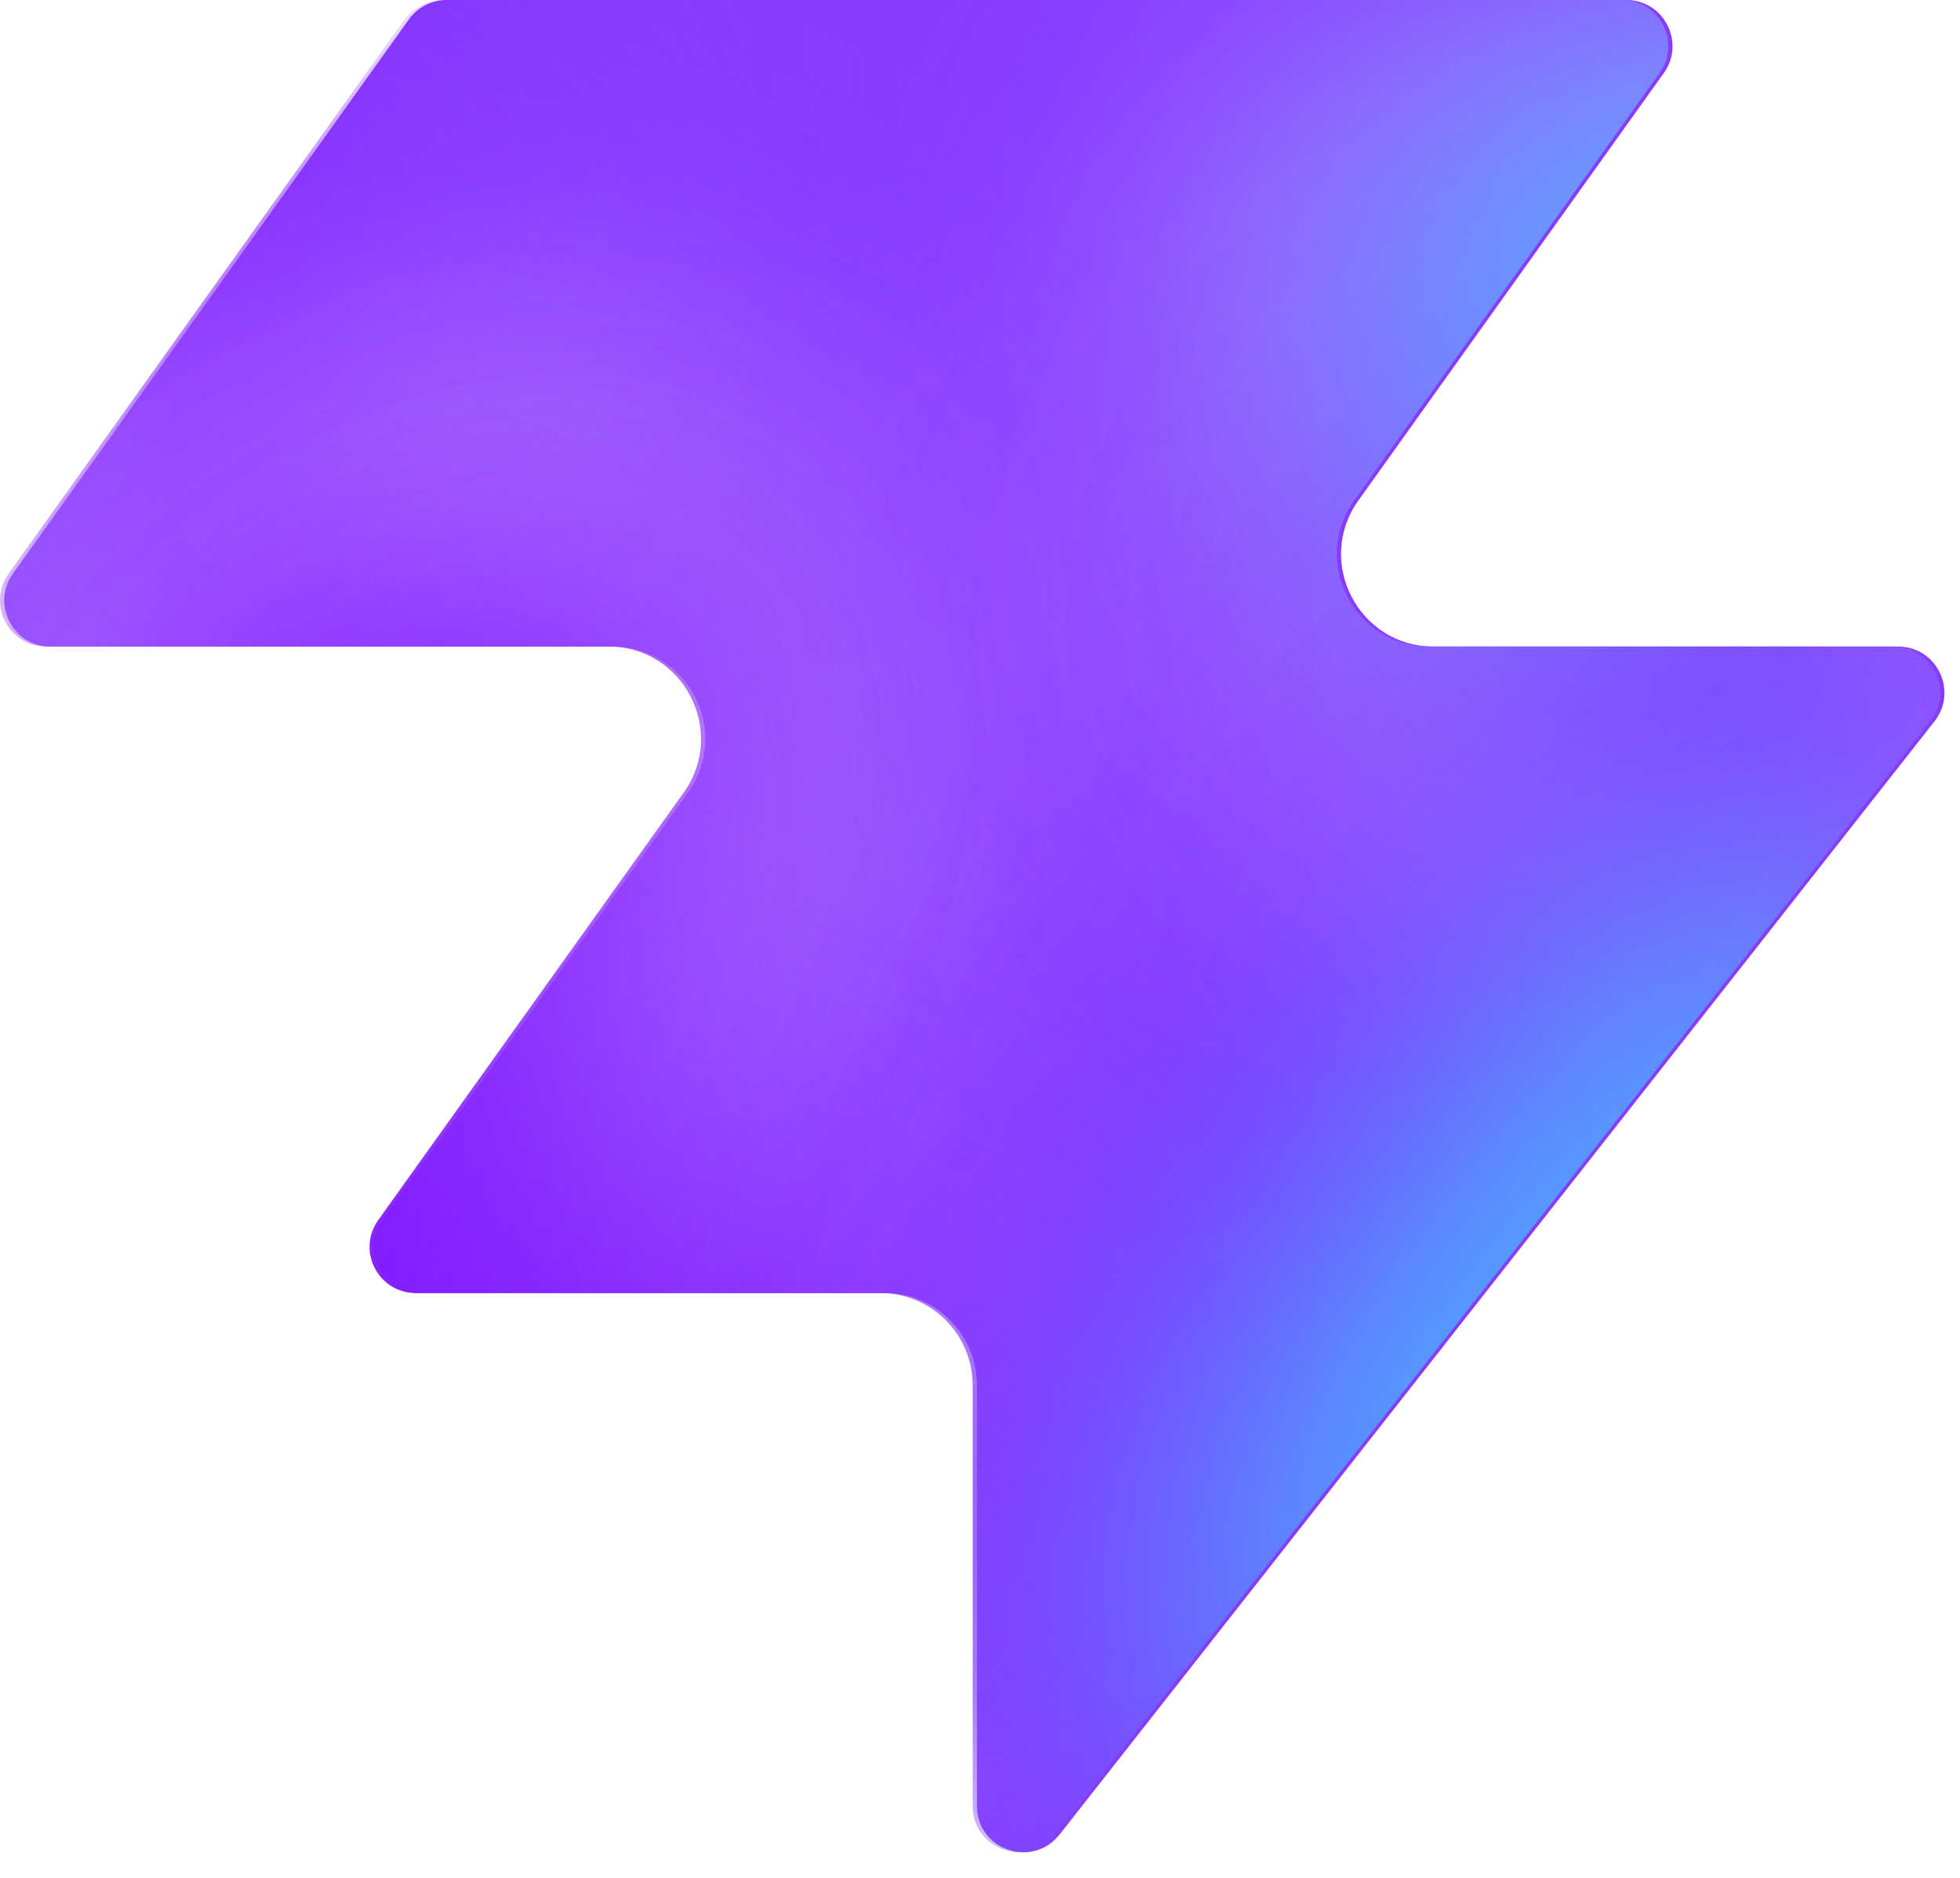
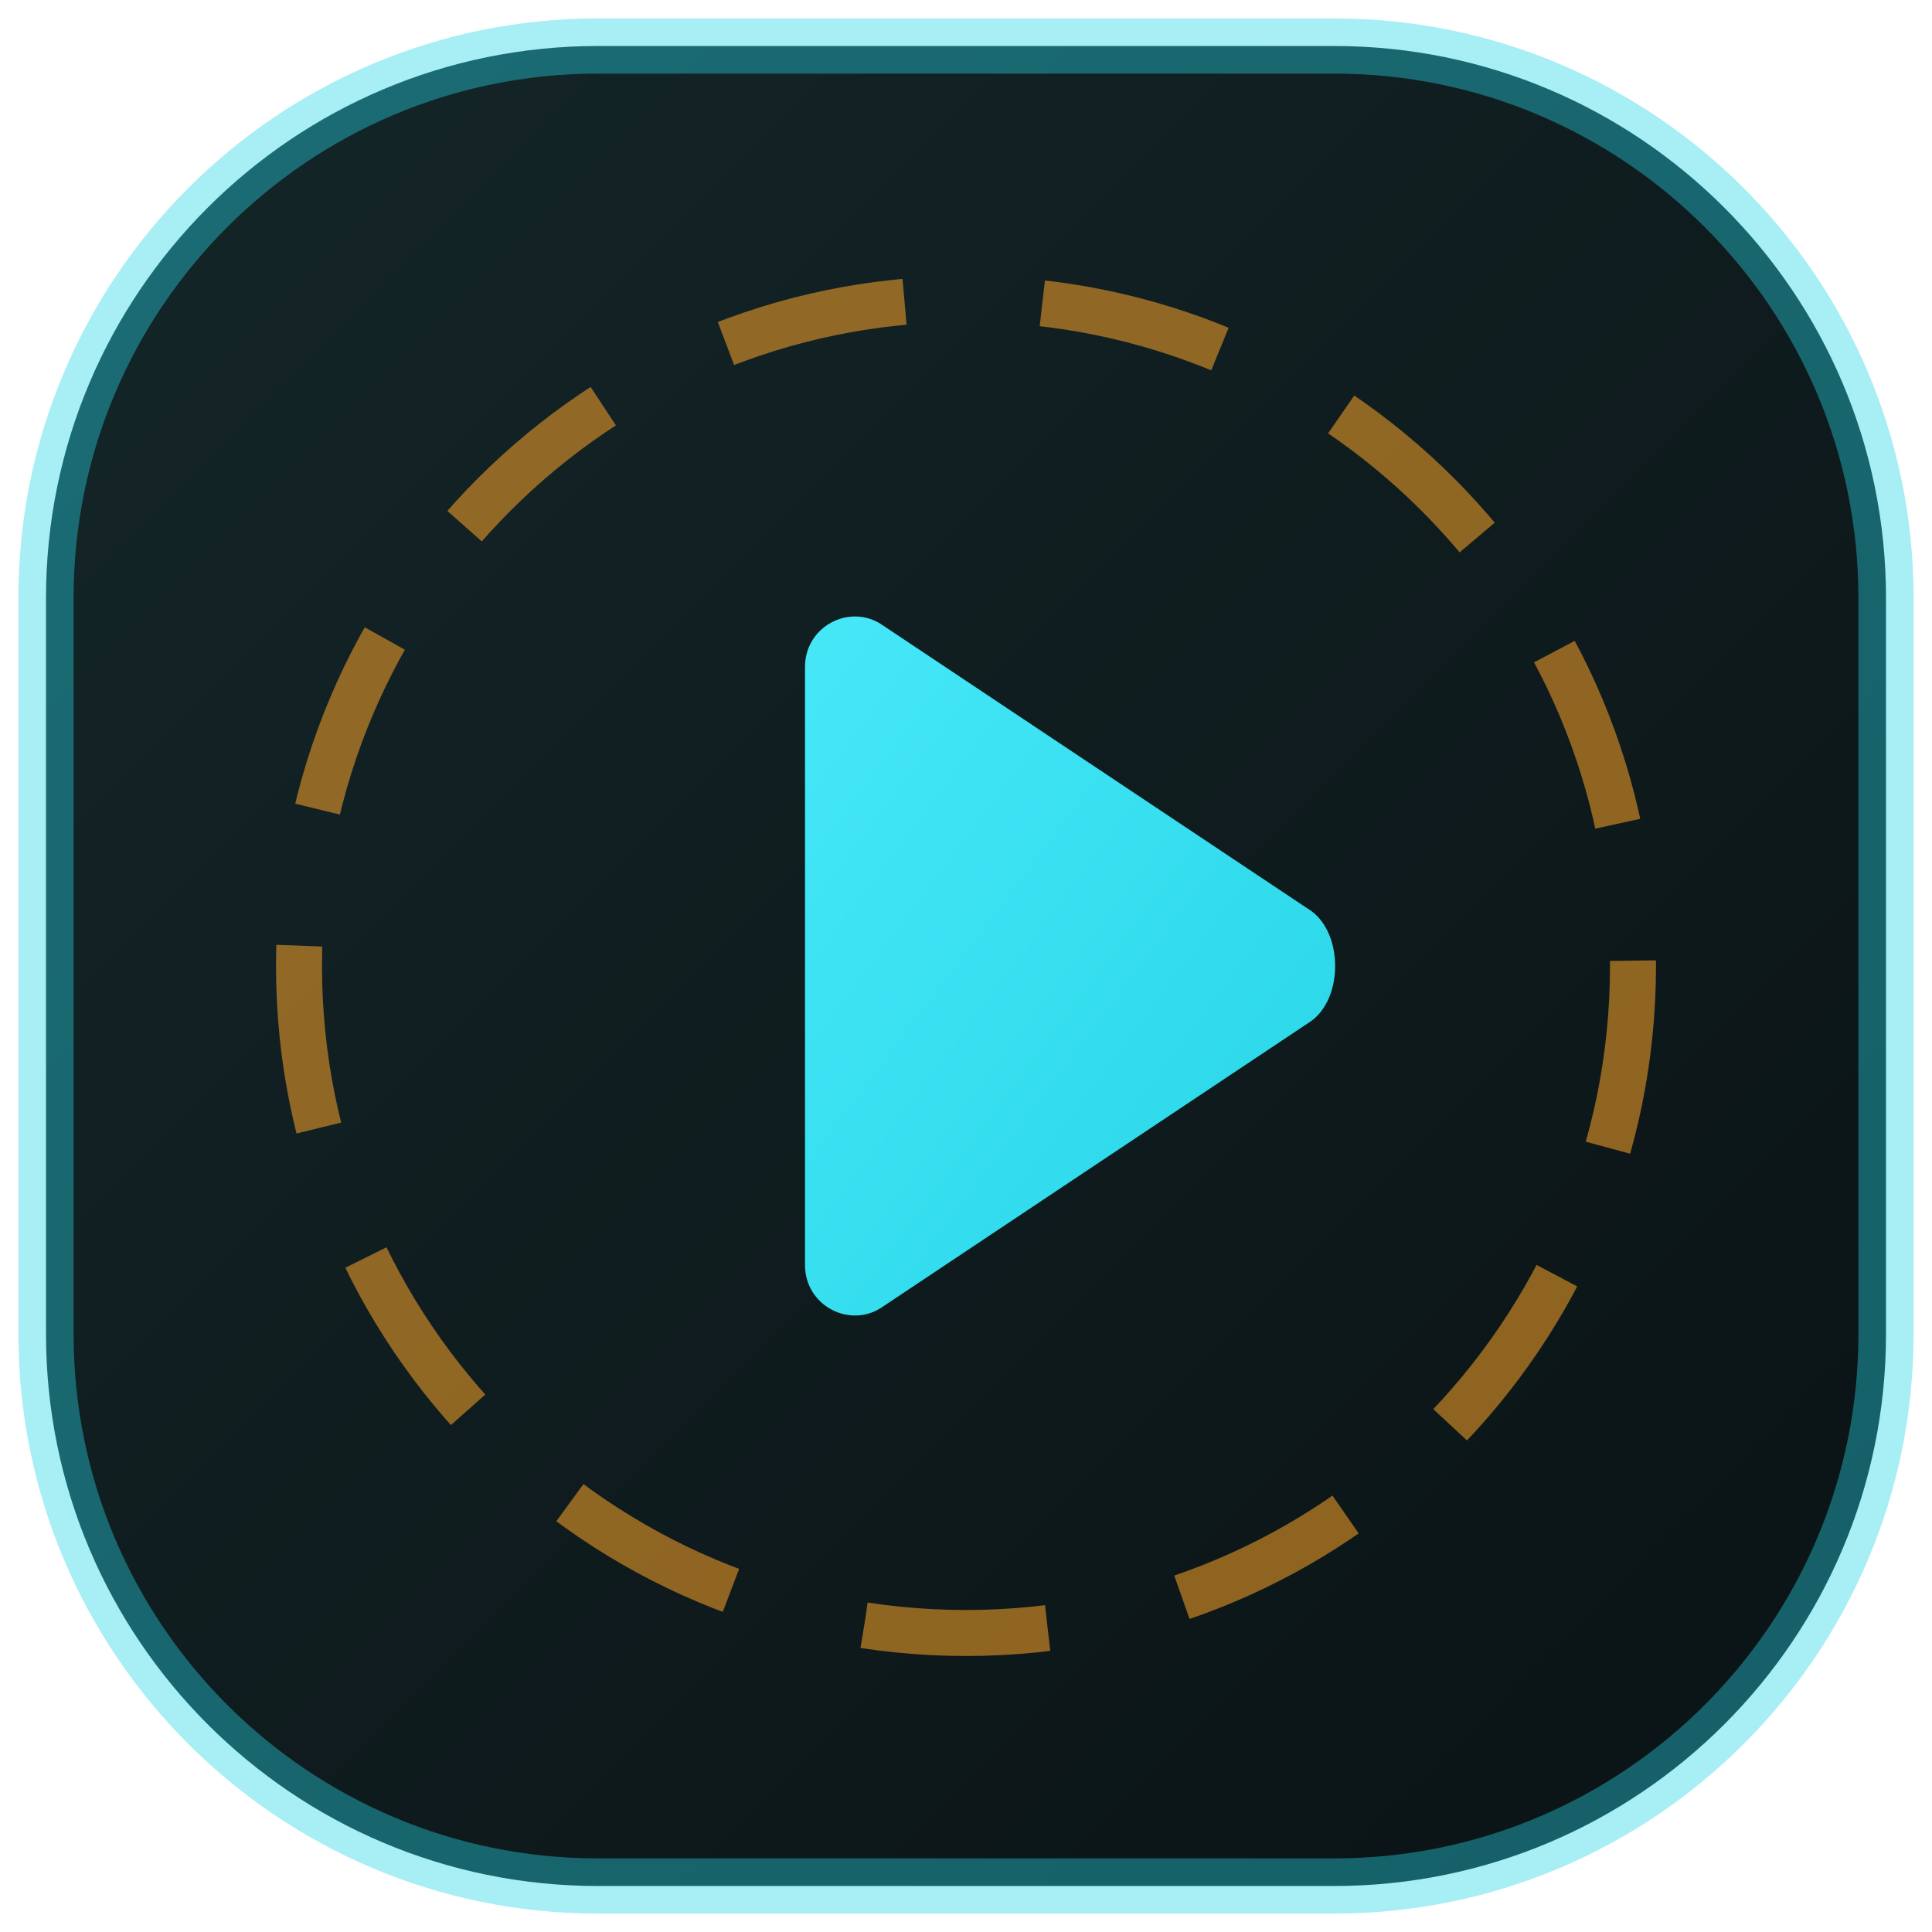
- <svg xmlns="http://www.w3.org/2000/svg" width="48" height="46" fill="none" viewBox="0 0 48 46">
-   <path fill="#863bff" d="M25.946 44.938c-.664.845-2.021.375-2.021-.698V33.937a2.26 2.26 0 0 0-2.262-2.262H10.287c-.92 0-1.456-1.04-.92-1.788l7.48-10.471c1.07-1.497 0-3.578-1.842-3.578H1.237c-.92 0-1.456-1.04-.92-1.788L10.013.474c.214-.297.556-.474.92-.474h28.894c.92 0 1.456 1.04.92 1.788l-7.48 10.471c-1.07 1.498 0 3.579 1.842 3.579h11.377c.943 0 1.473 1.088.89 1.83L25.947 44.94z" style="fill:#863bff;fill:color(display-p3 .525 .23 1);fill-opacity:1" />
-   <mask id="a" width="48" height="46" x="0" y="0" maskUnits="userSpaceOnUse" style="mask-type:alpha">
-     <path fill="#000" d="M25.842 44.938c-.664.844-2.021.375-2.021-.698V33.937a2.26 2.26 0 0 0-2.262-2.262H10.183c-.92 0-1.456-1.04-.92-1.788l7.48-10.471c1.07-1.498 0-3.579-1.842-3.579H1.133c-.92 0-1.456-1.04-.92-1.787L9.91.473c.214-.297.556-.474.92-.474h28.894c.92 0 1.456 1.04.92 1.788l-7.48 10.471c-1.07 1.498 0 3.578 1.842 3.578h11.377c.943 0 1.473 1.088.89 1.832L25.843 44.94z" style="fill:#000;fill-opacity:1" />
-   </mask>
-   <g mask="url(#a)">
-     <g filter="url(#b)">
-       <ellipse cx="5.508" cy="14.704" fill="#ede6ff" rx="5.508" ry="14.704" style="fill:#ede6ff;fill:color(display-p3 .927 .903 1);fill-opacity:1" transform="matrix(.00324 1 1 -.00324 -4.47 31.516)" />
-     </g>
-     <g filter="url(#c)">
-       <ellipse cx="10.399" cy="29.851" fill="#ede6ff" rx="10.399" ry="29.851" style="fill:#ede6ff;fill:color(display-p3 .927 .903 1);fill-opacity:1" transform="matrix(.00324 1 1 -.00324 -39.328 7.883)" />
-     </g>
-     <g filter="url(#d)">
-       <ellipse cx="5.508" cy="30.487" fill="#7e14ff" rx="5.508" ry="30.487" style="fill:#7e14ff;fill:color(display-p3 .492 .077 1);fill-opacity:1" transform="rotate(89.814 -25.913 -14.639)scale(1 -1)" />
-     </g>
-     <g filter="url(#e)">
-       <ellipse cx="5.508" cy="30.599" fill="#7e14ff" rx="5.508" ry="30.599" style="fill:#7e14ff;fill:color(display-p3 .492 .077 1);fill-opacity:1" transform="rotate(89.814 -32.644 -3.334)scale(1 -1)" />
-     </g>
-     <g filter="url(#f)">
-       <ellipse cx="5.508" cy="30.599" fill="#7e14ff" rx="5.508" ry="30.599" style="fill:#7e14ff;fill:color(display-p3 .492 .077 1);fill-opacity:1" transform="matrix(.00324 1 1 -.00324 -34.34 30.47)" />
-     </g>
-     <g filter="url(#g)">
-       <ellipse cx="14.072" cy="22.078" fill="#ede6ff" rx="14.072" ry="22.078" style="fill:#ede6ff;fill:color(display-p3 .927 .903 1);fill-opacity:1" transform="rotate(93.35 24.506 48.493)scale(-1 1)" />
-     </g>
-     <g filter="url(#h)">
-       <ellipse cx="3.47" cy="21.501" fill="#7e14ff" rx="3.47" ry="21.501" style="fill:#7e14ff;fill:color(display-p3 .492 .077 1);fill-opacity:1" transform="rotate(89.009 28.708 47.59)scale(-1 1)" />
-     </g>
-     <g filter="url(#i)">
-       <ellipse cx="3.47" cy="21.501" fill="#7e14ff" rx="3.47" ry="21.501" style="fill:#7e14ff;fill:color(display-p3 .492 .077 1);fill-opacity:1" transform="rotate(89.009 28.708 47.59)scale(-1 1)" />
-     </g>
-     <g filter="url(#j)">
-       <ellipse cx=".387" cy="8.972" fill="#7e14ff" rx="4.407" ry="29.108" style="fill:#7e14ff;fill:color(display-p3 .492 .077 1);fill-opacity:1" transform="rotate(39.51 .387 8.972)" />
-     </g>
-     <g filter="url(#k)">
-       <ellipse cx="47.523" cy="-6.092" fill="#7e14ff" rx="4.407" ry="29.108" style="fill:#7e14ff;fill:color(display-p3 .492 .077 1);fill-opacity:1" transform="rotate(37.892 47.523 -6.092)" />
-     </g>
-     <g filter="url(#l)">
-       <ellipse cx="41.412" cy="6.333" fill="#47bfff" rx="5.971" ry="9.665" style="fill:#47bfff;fill:color(display-p3 .28 .748 1);fill-opacity:1" transform="rotate(37.892 41.412 6.333)" />
-     </g>
-     <g filter="url(#m)">
-       <ellipse cx="-1.879" cy="38.332" fill="#7e14ff" rx="4.407" ry="29.108" style="fill:#7e14ff;fill:color(display-p3 .492 .077 1);fill-opacity:1" transform="rotate(37.892 -1.88 38.332)" />
-     </g>
-     <g filter="url(#n)">
-       <ellipse cx="-1.879" cy="38.332" fill="#7e14ff" rx="4.407" ry="29.108" style="fill:#7e14ff;fill:color(display-p3 .492 .077 1);fill-opacity:1" transform="rotate(37.892 -1.88 38.332)" />
-     </g>
-     <g filter="url(#o)">
-       <ellipse cx="35.651" cy="29.907" fill="#7e14ff" rx="4.407" ry="29.108" style="fill:#7e14ff;fill:color(display-p3 .492 .077 1);fill-opacity:1" transform="rotate(37.892 35.651 29.907)" />
-     </g>
-     <g filter="url(#p)">
-       <ellipse cx="38.418" cy="32.4" fill="#47bfff" rx="5.971" ry="15.297" style="fill:#47bfff;fill:color(display-p3 .28 .748 1);fill-opacity:1" transform="rotate(37.892 38.418 32.4)" />
-     </g>
+ <svg xmlns="http://www.w3.org/2000/svg" viewBox="0 0 42 42" width="100%" height="100%">
+   <defs>
+     <linearGradient id="cwIconCyan" x1="0%" y1="0%" x2="100%" y2="100%">
+       <stop offset="0%" stop-color="#46E8F8" />
+       <stop offset="100%" stop-color="#27D5E6" />
+     </linearGradient>
+     <linearGradient id="cwIconBg" x1="0%" y1="0%" x2="100%" y2="100%">
+       <stop offset="0%" stop-color="#142629" />
+       <stop offset="100%" stop-color="#0A1214" />
+     </linearGradient>
+   </defs>
+   <g transform="translate(1, 1)">
+     <rect x="0" y="0" width="40" height="40" rx="12" fill="url(#cwIconBg)" stroke="#27D5E6" stroke-width="1.2" stroke-opacity="0.4" />
+     <circle cx="20" cy="20" r="14.5" fill="none" stroke="#E69727" stroke-width="1" stroke-dasharray="4 3" opacity="0.6" />
+     <path d="M 16.5 13.5 C 16.5 12.6 17.5 12.1 18.2 12.6 L 27.5 18.8 C 28.2 19.3 28.2 20.7 27.5 21.2 L 18.2 27.4 C 17.5 27.9 16.5 27.4 16.5 26.5 Z" fill="url(#cwIconCyan)" />
  </g>
-   <defs>
-     <filter id="b" width="60.045" height="41.654" x="-19.77" y="16.149" color-interpolation-filters="sRGB" filterUnits="userSpaceOnUse">
-       <feFlood flood-opacity="0" result="BackgroundImageFix" />
-       <feBlend in="SourceGraphic" in2="BackgroundImageFix" result="shape" />
-       <feGaussianBlur result="effect1_foregroundBlur_2002_17158" stdDeviation="7.659" />
-     </filter>
-     <filter id="c" width="90.34" height="51.437" x="-54.613" y="-7.533" color-interpolation-filters="sRGB" filterUnits="userSpaceOnUse">
-       <feFlood flood-opacity="0" result="BackgroundImageFix" />
-       <feBlend in="SourceGraphic" in2="BackgroundImageFix" result="shape" />
-       <feGaussianBlur result="effect1_foregroundBlur_2002_17158" stdDeviation="7.659" />
-     </filter>
-     <filter id="d" width="79.355" height="29.4" x="-49.64" y="2.03" color-interpolation-filters="sRGB" filterUnits="userSpaceOnUse">
-       <feFlood flood-opacity="0" result="BackgroundImageFix" />
-       <feBlend in="SourceGraphic" in2="BackgroundImageFix" result="shape" />
-       <feGaussianBlur result="effect1_foregroundBlur_2002_17158" stdDeviation="4.596" />
-     </filter>
-     <filter id="e" width="79.579" height="29.4" x="-45.045" y="20.029" color-interpolation-filters="sRGB" filterUnits="userSpaceOnUse">
-       <feFlood flood-opacity="0" result="BackgroundImageFix" />
-       <feBlend in="SourceGraphic" in2="BackgroundImageFix" result="shape" />
-       <feGaussianBlur result="effect1_foregroundBlur_2002_17158" stdDeviation="4.596" />
-     </filter>
-     <filter id="f" width="79.579" height="29.4" x="-43.513" y="21.178" color-interpolation-filters="sRGB" filterUnits="userSpaceOnUse">
-       <feFlood flood-opacity="0" result="BackgroundImageFix" />
-       <feBlend in="SourceGraphic" in2="BackgroundImageFix" result="shape" />
-       <feGaussianBlur result="effect1_foregroundBlur_2002_17158" stdDeviation="4.596" />
-     </filter>
-     <filter id="g" width="74.749" height="58.852" x="15.756" y="-17.901" color-interpolation-filters="sRGB" filterUnits="userSpaceOnUse">
-       <feFlood flood-opacity="0" result="BackgroundImageFix" />
-       <feBlend in="SourceGraphic" in2="BackgroundImageFix" result="shape" />
-       <feGaussianBlur result="effect1_foregroundBlur_2002_17158" stdDeviation="7.659" />
-     </filter>
-     <filter id="h" width="61.377" height="25.362" x="23.548" y="2.284" color-interpolation-filters="sRGB" filterUnits="userSpaceOnUse">
-       <feFlood flood-opacity="0" result="BackgroundImageFix" />
-       <feBlend in="SourceGraphic" in2="BackgroundImageFix" result="shape" />
-       <feGaussianBlur result="effect1_foregroundBlur_2002_17158" stdDeviation="4.596" />
-     </filter>
-     <filter id="i" width="61.377" height="25.362" x="23.548" y="2.284" color-interpolation-filters="sRGB" filterUnits="userSpaceOnUse">
-       <feFlood flood-opacity="0" result="BackgroundImageFix" />
-       <feBlend in="SourceGraphic" in2="BackgroundImageFix" result="shape" />
-       <feGaussianBlur result="effect1_foregroundBlur_2002_17158" stdDeviation="4.596" />
-     </filter>
-     <filter id="j" width="56.045" height="63.649" x="-27.636" y="-22.853" color-interpolation-filters="sRGB" filterUnits="userSpaceOnUse">
-       <feFlood flood-opacity="0" result="BackgroundImageFix" />
-       <feBlend in="SourceGraphic" in2="BackgroundImageFix" result="shape" />
-       <feGaussianBlur result="effect1_foregroundBlur_2002_17158" stdDeviation="4.596" />
-     </filter>
-     <filter id="k" width="54.814" height="64.646" x="20.116" y="-38.415" color-interpolation-filters="sRGB" filterUnits="userSpaceOnUse">
-       <feFlood flood-opacity="0" result="BackgroundImageFix" />
-       <feBlend in="SourceGraphic" in2="BackgroundImageFix" result="shape" />
-       <feGaussianBlur result="effect1_foregroundBlur_2002_17158" stdDeviation="4.596" />
-     </filter>
-     <filter id="l" width="33.541" height="35.313" x="24.641" y="-11.323" color-interpolation-filters="sRGB" filterUnits="userSpaceOnUse">
-       <feFlood flood-opacity="0" result="BackgroundImageFix" />
-       <feBlend in="SourceGraphic" in2="BackgroundImageFix" result="shape" />
-       <feGaussianBlur result="effect1_foregroundBlur_2002_17158" stdDeviation="4.596" />
-     </filter>
-     <filter id="m" width="54.814" height="64.646" x="-29.286" y="6.009" color-interpolation-filters="sRGB" filterUnits="userSpaceOnUse">
-       <feFlood flood-opacity="0" result="BackgroundImageFix" />
-       <feBlend in="SourceGraphic" in2="BackgroundImageFix" result="shape" />
-       <feGaussianBlur result="effect1_foregroundBlur_2002_17158" stdDeviation="4.596" />
-     </filter>
-     <filter id="n" width="54.814" height="64.646" x="-29.286" y="6.009" color-interpolation-filters="sRGB" filterUnits="userSpaceOnUse">
-       <feFlood flood-opacity="0" result="BackgroundImageFix" />
-       <feBlend in="SourceGraphic" in2="BackgroundImageFix" result="shape" />
-       <feGaussianBlur result="effect1_foregroundBlur_2002_17158" stdDeviation="4.596" />
-     </filter>
-     <filter id="o" width="54.814" height="64.646" x="8.244" y="-2.416" color-interpolation-filters="sRGB" filterUnits="userSpaceOnUse">
-       <feFlood flood-opacity="0" result="BackgroundImageFix" />
-       <feBlend in="SourceGraphic" in2="BackgroundImageFix" result="shape" />
-       <feGaussianBlur result="effect1_foregroundBlur_2002_17158" stdDeviation="4.596" />
-     </filter>
-     <filter id="p" width="39.409" height="43.623" x="18.713" y="10.588" color-interpolation-filters="sRGB" filterUnits="userSpaceOnUse">
-       <feFlood flood-opacity="0" result="BackgroundImageFix" />
-       <feBlend in="SourceGraphic" in2="BackgroundImageFix" result="shape" />
-       <feGaussianBlur result="effect1_foregroundBlur_2002_17158" stdDeviation="4.596" />
-     </filter>
-   </defs>
</svg>
